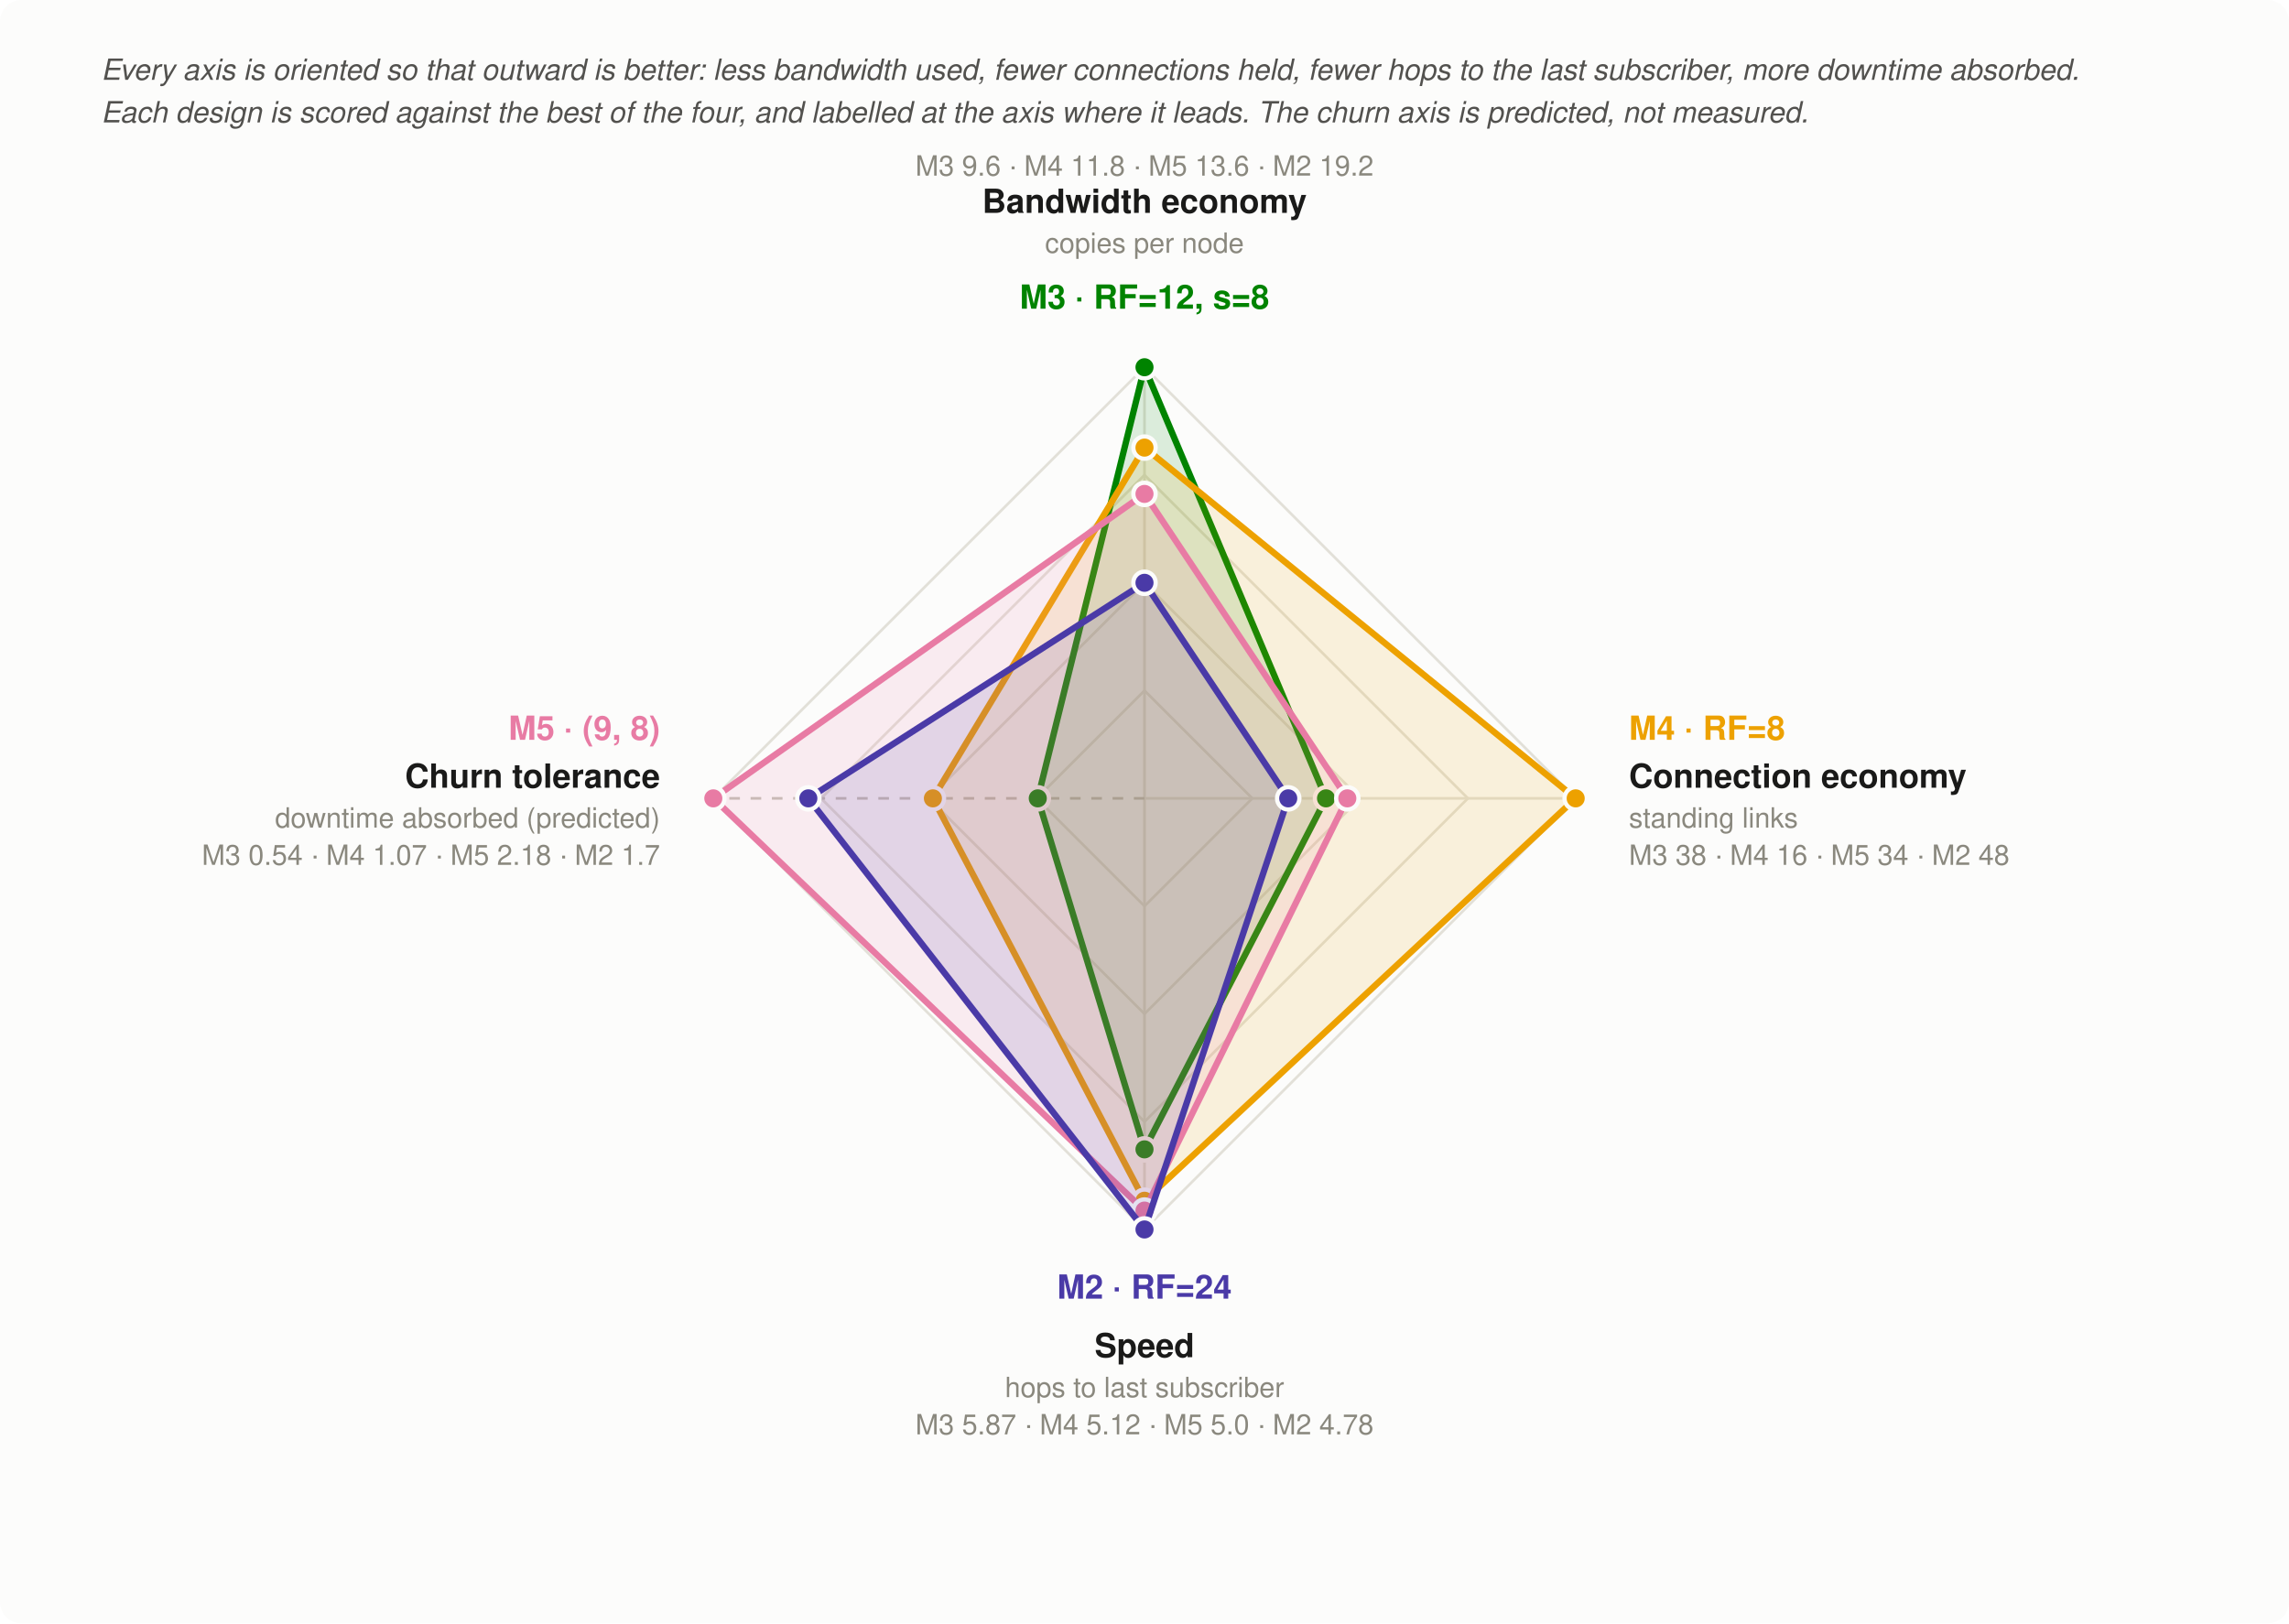
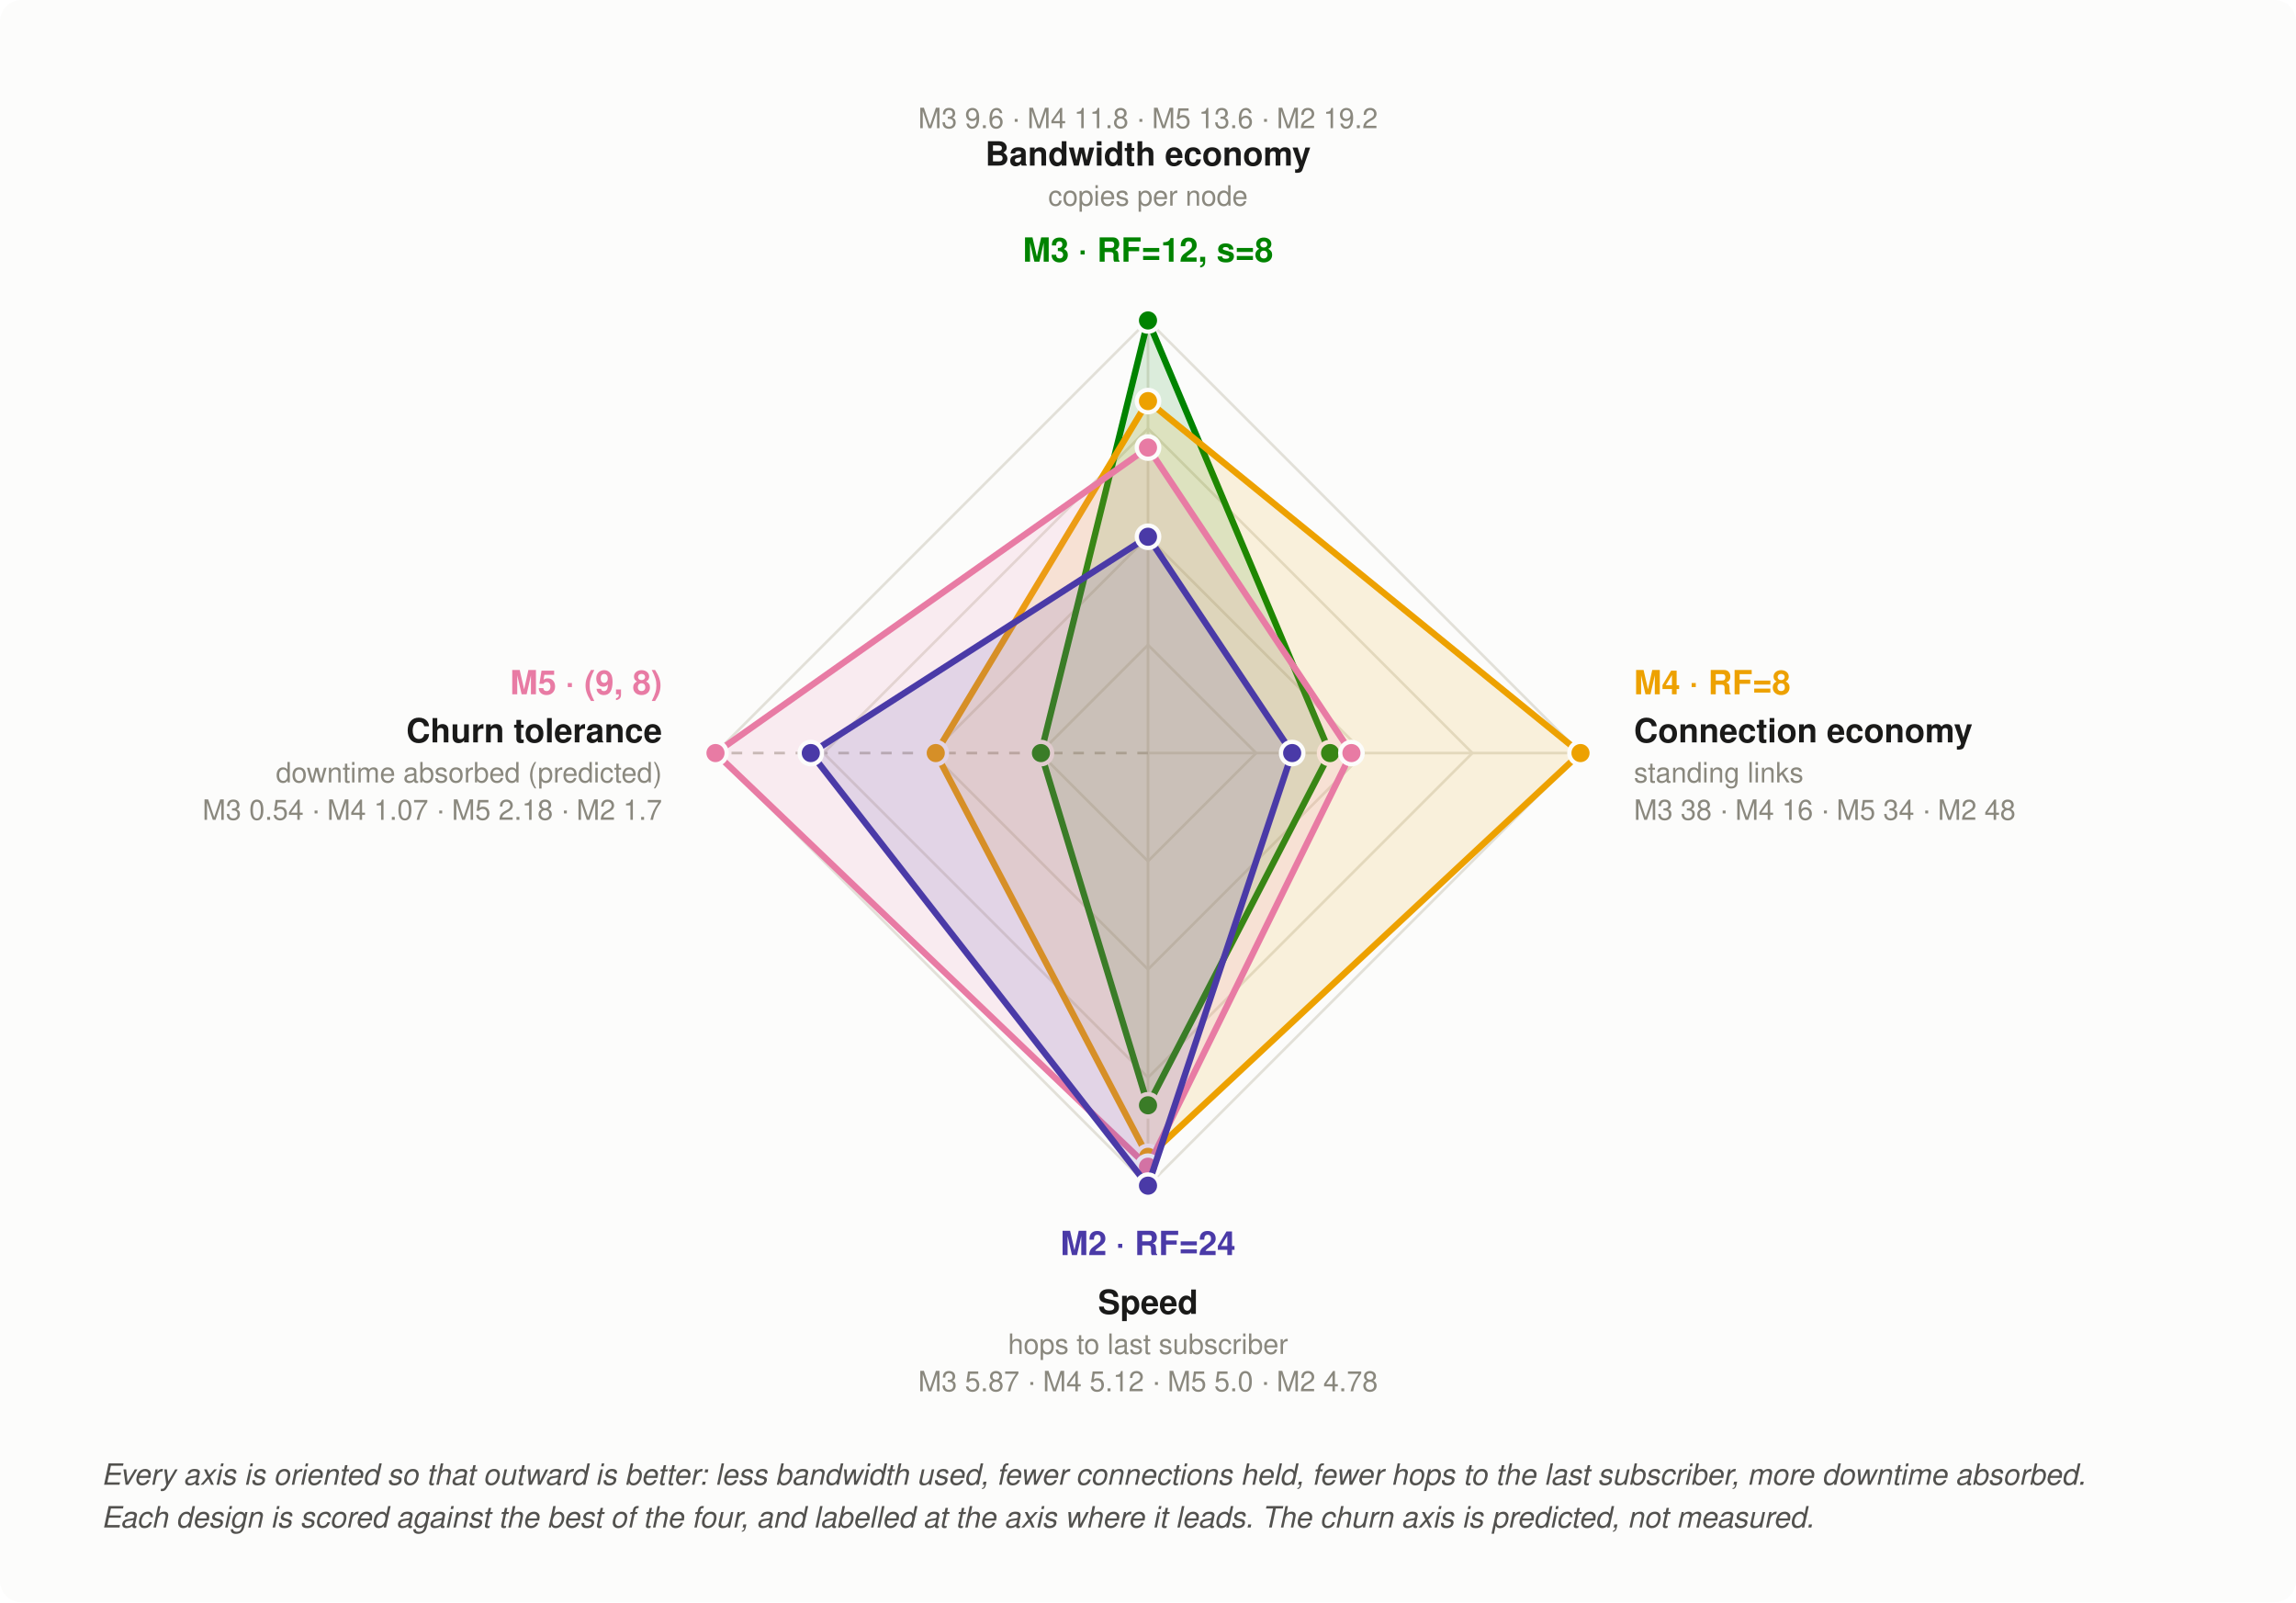
- <svg xmlns="http://www.w3.org/2000/svg" viewBox="0 0 860 610" width="860" height="610" role="img" aria-labelledby="t d">
-   <rect width="860" height="610" rx="8" fill="#fcfcfb" />
-   <text x="38.0" y="30.0" font-size="11" fill="#52514e" font-family="-apple-system,BlinkMacSystemFont,Segoe UI,Helvetica,Arial,sans-serif" font-style="italic">Every axis is oriented so that outward is better: less bandwidth used, fewer connections held, fewer hops to the last subscriber, more downtime absorbed.</text>
-   <text x="38.0" y="46.0" font-size="11" fill="#52514e" font-family="-apple-system,BlinkMacSystemFont,Segoe UI,Helvetica,Arial,sans-serif" font-style="italic">Each design is scored against the best of the four, and labelled at the axis where it leads. The churn axis is predicted, not measured.</text>
-   <polygon points="430.0,259.5 470.5,300.0 430.0,340.5 389.5,300.0" fill="none" stroke="#e2e0d8" stroke-width="1" />
-   <polygon points="430.0,219.0 511.0,300.0 430.0,381.0 349.0,300.0" fill="none" stroke="#e2e0d8" stroke-width="1" />
-   <polygon points="430.0,178.5 551.5,300.0 430.0,421.5 308.5,300.0" fill="none" stroke="#e2e0d8" stroke-width="1" />
-   <polygon points="430.0,138.0 592.0,300.0 430.0,462.0 268.0,300.0" fill="none" stroke="#e2e0d8" stroke-width="1" />
-   <line x1="430.0" y1="300.0" x2="430.0" y2="138.0" stroke="#e2e0d8" stroke-width="1" />
-   <line x1="430.0" y1="300.0" x2="592.0" y2="300.0" stroke="#e2e0d8" stroke-width="1" />
-   <line x1="430.0" y1="300.0" x2="430.0" y2="462.0" stroke="#e2e0d8" stroke-width="1" />
-   <line x1="430.0" y1="300.0" x2="268.0" y2="300.0" stroke="#c4c2b9" stroke-width="1" stroke-dasharray="4 4" />
-   <polygon points="430.0,138.0 498.2,300.0 430.0,431.9 389.9,300.0" fill="#008300" fill-opacity="0.13" stroke="#008300" stroke-width="2.4" stroke-linejoin="round" />
-   <circle cx="430.0" cy="138.0" r="4.2" fill="#008300" stroke="#fcfcfb" stroke-width="1.6" />
-   <circle cx="498.2" cy="300.0" r="4.2" fill="#008300" stroke="#fcfcfb" stroke-width="1.6" />
-   <circle cx="430.0" cy="431.9" r="4.2" fill="#008300" stroke="#fcfcfb" stroke-width="1.6" />
-   <circle cx="389.9" cy="300.0" r="4.2" fill="#008300" stroke="#fcfcfb" stroke-width="1.6" />
-   <polygon points="430.0,168.2 592.0,300.0 430.0,451.2 350.5,300.0" fill="#eda100" fill-opacity="0.13" stroke="#eda100" stroke-width="2.4" stroke-linejoin="round" />
-   <circle cx="430.0" cy="168.2" r="4.2" fill="#eda100" stroke="#fcfcfb" stroke-width="1.6" />
-   <circle cx="592.0" cy="300.0" r="4.2" fill="#eda100" stroke="#fcfcfb" stroke-width="1.6" />
-   <circle cx="430.0" cy="451.2" r="4.2" fill="#eda100" stroke="#fcfcfb" stroke-width="1.6" />
-   <circle cx="350.5" cy="300.0" r="4.2" fill="#eda100" stroke="#fcfcfb" stroke-width="1.6" />
-   <polygon points="430.0,185.6 506.2,300.0 430.0,454.9 268.0,300.0" fill="#e87ba4" fill-opacity="0.13" stroke="#e87ba4" stroke-width="2.4" stroke-linejoin="round" />
-   <circle cx="430.0" cy="185.6" r="4.2" fill="#e87ba4" stroke="#fcfcfb" stroke-width="1.6" />
-   <circle cx="506.2" cy="300.0" r="4.2" fill="#e87ba4" stroke="#fcfcfb" stroke-width="1.6" />
-   <circle cx="430.0" cy="454.9" r="4.2" fill="#e87ba4" stroke="#fcfcfb" stroke-width="1.6" />
-   <circle cx="268.0" cy="300.0" r="4.2" fill="#e87ba4" stroke="#fcfcfb" stroke-width="1.6" />
-   <polygon points="430.0,219.0 484.0,300.0 430.0,462.0 303.7,300.0" fill="#4a3aa7" fill-opacity="0.13" stroke="#4a3aa7" stroke-width="2.4" stroke-linejoin="round" />
-   <circle cx="430.0" cy="219.0" r="4.2" fill="#4a3aa7" stroke="#fcfcfb" stroke-width="1.6" />
-   <circle cx="484.0" cy="300.0" r="4.2" fill="#4a3aa7" stroke="#fcfcfb" stroke-width="1.6" />
-   <circle cx="430.0" cy="462.0" r="4.2" fill="#4a3aa7" stroke="#fcfcfb" stroke-width="1.6" />
-   <circle cx="303.7" cy="300.0" r="4.2" fill="#4a3aa7" stroke="#fcfcfb" stroke-width="1.6" />
-   <text x="430.0" y="116.0" font-size="12.5" fill="#008300" font-family="-apple-system,BlinkMacSystemFont,Segoe UI,Helvetica,Arial,sans-serif" text-anchor="middle" font-weight="650">M3 · RF=12, s=8</text>
-   <text x="430.0" y="80.0" font-size="12.5" fill="#1a1a19" font-family="-apple-system,BlinkMacSystemFont,Segoe UI,Helvetica,Arial,sans-serif" text-anchor="middle" font-weight="600">Bandwidth economy</text>
-   <text x="430.0" y="95.0" font-size="10.5" fill="#8a887e" font-family="-apple-system,BlinkMacSystemFont,Segoe UI,Helvetica,Arial,sans-serif" text-anchor="middle">copies per node</text>
-   <text x="430.0" y="66.0" font-size="10.5" fill="#8a887e" font-family="-apple-system,BlinkMacSystemFont,Segoe UI,Helvetica,Arial,sans-serif" text-anchor="middle">M3 9.6 · M4 11.8 · M5 13.6 · M2 19.2</text>
-   <text x="612.0" y="278.0" font-size="12.5" fill="#eda100" font-family="-apple-system,BlinkMacSystemFont,Segoe UI,Helvetica,Arial,sans-serif" font-weight="650">M4 · RF=8</text>
-   <text x="612.0" y="296.0" font-size="12.5" fill="#1a1a19" font-family="-apple-system,BlinkMacSystemFont,Segoe UI,Helvetica,Arial,sans-serif" font-weight="600">Connection economy</text>
-   <text x="612.0" y="311.0" font-size="10.5" fill="#8a887e" font-family="-apple-system,BlinkMacSystemFont,Segoe UI,Helvetica,Arial,sans-serif">standing links</text>
-   <text x="612.0" y="325.0" font-size="10.5" fill="#8a887e" font-family="-apple-system,BlinkMacSystemFont,Segoe UI,Helvetica,Arial,sans-serif">M3 38 · M4 16 · M5 34 · M2 48</text>
-   <text x="430.0" y="488.0" font-size="12.5" fill="#4a3aa7" font-family="-apple-system,BlinkMacSystemFont,Segoe UI,Helvetica,Arial,sans-serif" text-anchor="middle" font-weight="650">M2 · RF=24</text>
-   <text x="430.0" y="510.0" font-size="12.5" fill="#1a1a19" font-family="-apple-system,BlinkMacSystemFont,Segoe UI,Helvetica,Arial,sans-serif" text-anchor="middle" font-weight="600">Speed</text>
-   <text x="430.0" y="525.0" font-size="10.5" fill="#8a887e" font-family="-apple-system,BlinkMacSystemFont,Segoe UI,Helvetica,Arial,sans-serif" text-anchor="middle">hops to last subscriber</text>
-   <text x="430.0" y="539.0" font-size="10.5" fill="#8a887e" font-family="-apple-system,BlinkMacSystemFont,Segoe UI,Helvetica,Arial,sans-serif" text-anchor="middle">M3 5.87 · M4 5.12 · M5 5.0 · M2 4.78</text>
-   <text x="248.0" y="278.0" font-size="12.5" fill="#e87ba4" font-family="-apple-system,BlinkMacSystemFont,Segoe UI,Helvetica,Arial,sans-serif" text-anchor="end" font-weight="650">M5 · (9, 8)</text>
-   <text x="248.0" y="296.0" font-size="12.5" fill="#1a1a19" font-family="-apple-system,BlinkMacSystemFont,Segoe UI,Helvetica,Arial,sans-serif" text-anchor="end" font-weight="600">Churn tolerance</text>
-   <text x="248.0" y="311.0" font-size="10.5" fill="#8a887e" font-family="-apple-system,BlinkMacSystemFont,Segoe UI,Helvetica,Arial,sans-serif" text-anchor="end">downtime absorbed (predicted)</text>
-   <text x="248.0" y="325.0" font-size="10.5" fill="#8a887e" font-family="-apple-system,BlinkMacSystemFont,Segoe UI,Helvetica,Arial,sans-serif" text-anchor="end">M3 0.54 · M4 1.07 · M5 2.18 · M2 1.7</text>
+ <svg xmlns="http://www.w3.org/2000/svg" viewBox="0 0 860 600" width="860" height="600" role="img" aria-labelledby="t d">
+   <rect width="860" height="600" rx="8" fill="#fcfcfb" />
+   <polygon points="430.0,241.5 470.5,282.0 430.0,322.5 389.5,282.0" fill="none" stroke="#e2e0d8" stroke-width="1" />
+   <polygon points="430.0,201.0 511.0,282.0 430.0,363.0 349.0,282.0" fill="none" stroke="#e2e0d8" stroke-width="1" />
+   <polygon points="430.0,160.5 551.5,282.0 430.0,403.5 308.5,282.0" fill="none" stroke="#e2e0d8" stroke-width="1" />
+   <polygon points="430.0,120.0 592.0,282.0 430.0,444.0 268.0,282.0" fill="none" stroke="#e2e0d8" stroke-width="1" />
+   <line x1="430.0" y1="282.0" x2="430.0" y2="120.0" stroke="#e2e0d8" stroke-width="1" />
+   <line x1="430.0" y1="282.0" x2="592.0" y2="282.0" stroke="#e2e0d8" stroke-width="1" />
+   <line x1="430.0" y1="282.0" x2="430.0" y2="444.0" stroke="#e2e0d8" stroke-width="1" />
+   <line x1="430.0" y1="282.0" x2="268.0" y2="282.0" stroke="#c4c2b9" stroke-width="1" stroke-dasharray="4 4" />
+   <polygon points="430.0,120.0 498.2,282.0 430.0,413.9 389.9,282.0" fill="#008300" fill-opacity="0.13" stroke="#008300" stroke-width="2.4" stroke-linejoin="round" />
+   <circle cx="430.0" cy="120.0" r="4.2" fill="#008300" stroke="#fcfcfb" stroke-width="1.6" />
+   <circle cx="498.2" cy="282.0" r="4.2" fill="#008300" stroke="#fcfcfb" stroke-width="1.6" />
+   <circle cx="430.0" cy="413.9" r="4.2" fill="#008300" stroke="#fcfcfb" stroke-width="1.6" />
+   <circle cx="389.9" cy="282.0" r="4.2" fill="#008300" stroke="#fcfcfb" stroke-width="1.6" />
+   <polygon points="430.0,150.2 592.0,282.0 430.0,433.2 350.5,282.0" fill="#eda100" fill-opacity="0.13" stroke="#eda100" stroke-width="2.4" stroke-linejoin="round" />
+   <circle cx="430.0" cy="150.2" r="4.2" fill="#eda100" stroke="#fcfcfb" stroke-width="1.6" />
+   <circle cx="592.0" cy="282.0" r="4.2" fill="#eda100" stroke="#fcfcfb" stroke-width="1.6" />
+   <circle cx="430.0" cy="433.2" r="4.2" fill="#eda100" stroke="#fcfcfb" stroke-width="1.6" />
+   <circle cx="350.5" cy="282.0" r="4.2" fill="#eda100" stroke="#fcfcfb" stroke-width="1.6" />
+   <polygon points="430.0,167.6 506.2,282.0 430.0,436.9 268.0,282.0" fill="#e87ba4" fill-opacity="0.13" stroke="#e87ba4" stroke-width="2.4" stroke-linejoin="round" />
+   <circle cx="430.0" cy="167.6" r="4.2" fill="#e87ba4" stroke="#fcfcfb" stroke-width="1.6" />
+   <circle cx="506.2" cy="282.0" r="4.2" fill="#e87ba4" stroke="#fcfcfb" stroke-width="1.6" />
+   <circle cx="430.0" cy="436.9" r="4.2" fill="#e87ba4" stroke="#fcfcfb" stroke-width="1.6" />
+   <circle cx="268.0" cy="282.0" r="4.2" fill="#e87ba4" stroke="#fcfcfb" stroke-width="1.6" />
+   <polygon points="430.0,201.0 484.0,282.0 430.0,444.0 303.7,282.0" fill="#4a3aa7" fill-opacity="0.13" stroke="#4a3aa7" stroke-width="2.4" stroke-linejoin="round" />
+   <circle cx="430.0" cy="201.0" r="4.2" fill="#4a3aa7" stroke="#fcfcfb" stroke-width="1.6" />
+   <circle cx="484.0" cy="282.0" r="4.2" fill="#4a3aa7" stroke="#fcfcfb" stroke-width="1.6" />
+   <circle cx="430.0" cy="444.0" r="4.2" fill="#4a3aa7" stroke="#fcfcfb" stroke-width="1.6" />
+   <circle cx="303.7" cy="282.0" r="4.2" fill="#4a3aa7" stroke="#fcfcfb" stroke-width="1.6" />
+   <text x="430.0" y="98.0" font-size="12.5" fill="#008300" font-family="-apple-system,BlinkMacSystemFont,Segoe UI,Helvetica,Arial,sans-serif" text-anchor="middle" font-weight="650">M3 · RF=12, s=8</text>
+   <text x="430.0" y="62.0" font-size="12.5" fill="#1a1a19" font-family="-apple-system,BlinkMacSystemFont,Segoe UI,Helvetica,Arial,sans-serif" text-anchor="middle" font-weight="600">Bandwidth economy</text>
+   <text x="430.0" y="77.0" font-size="10.5" fill="#8a887e" font-family="-apple-system,BlinkMacSystemFont,Segoe UI,Helvetica,Arial,sans-serif" text-anchor="middle">copies per node</text>
+   <text x="430.0" y="48.0" font-size="10.5" fill="#8a887e" font-family="-apple-system,BlinkMacSystemFont,Segoe UI,Helvetica,Arial,sans-serif" text-anchor="middle">M3 9.6 · M4 11.8 · M5 13.6 · M2 19.2</text>
+   <text x="612.0" y="260.0" font-size="12.5" fill="#eda100" font-family="-apple-system,BlinkMacSystemFont,Segoe UI,Helvetica,Arial,sans-serif" font-weight="650">M4 · RF=8</text>
+   <text x="612.0" y="278.0" font-size="12.5" fill="#1a1a19" font-family="-apple-system,BlinkMacSystemFont,Segoe UI,Helvetica,Arial,sans-serif" font-weight="600">Connection economy</text>
+   <text x="612.0" y="293.0" font-size="10.5" fill="#8a887e" font-family="-apple-system,BlinkMacSystemFont,Segoe UI,Helvetica,Arial,sans-serif">standing links</text>
+   <text x="612.0" y="307.0" font-size="10.5" fill="#8a887e" font-family="-apple-system,BlinkMacSystemFont,Segoe UI,Helvetica,Arial,sans-serif">M3 38 · M4 16 · M5 34 · M2 48</text>
+   <text x="430.0" y="470.0" font-size="12.5" fill="#4a3aa7" font-family="-apple-system,BlinkMacSystemFont,Segoe UI,Helvetica,Arial,sans-serif" text-anchor="middle" font-weight="650">M2 · RF=24</text>
+   <text x="430.0" y="492.0" font-size="12.5" fill="#1a1a19" font-family="-apple-system,BlinkMacSystemFont,Segoe UI,Helvetica,Arial,sans-serif" text-anchor="middle" font-weight="600">Speed</text>
+   <text x="430.0" y="507.0" font-size="10.5" fill="#8a887e" font-family="-apple-system,BlinkMacSystemFont,Segoe UI,Helvetica,Arial,sans-serif" text-anchor="middle">hops to last subscriber</text>
+   <text x="430.0" y="521.0" font-size="10.5" fill="#8a887e" font-family="-apple-system,BlinkMacSystemFont,Segoe UI,Helvetica,Arial,sans-serif" text-anchor="middle">M3 5.87 · M4 5.12 · M5 5.0 · M2 4.78</text>
+   <text x="248.0" y="260.0" font-size="12.5" fill="#e87ba4" font-family="-apple-system,BlinkMacSystemFont,Segoe UI,Helvetica,Arial,sans-serif" text-anchor="end" font-weight="650">M5 · (9, 8)</text>
+   <text x="248.0" y="278.0" font-size="12.5" fill="#1a1a19" font-family="-apple-system,BlinkMacSystemFont,Segoe UI,Helvetica,Arial,sans-serif" text-anchor="end" font-weight="600">Churn tolerance</text>
+   <text x="248.0" y="293.0" font-size="10.5" fill="#8a887e" font-family="-apple-system,BlinkMacSystemFont,Segoe UI,Helvetica,Arial,sans-serif" text-anchor="end">downtime absorbed (predicted)</text>
+   <text x="248.0" y="307.0" font-size="10.5" fill="#8a887e" font-family="-apple-system,BlinkMacSystemFont,Segoe UI,Helvetica,Arial,sans-serif" text-anchor="end">M3 0.54 · M4 1.07 · M5 2.18 · M2 1.7</text>
+   <text x="38.0" y="556.0" font-size="11" fill="#52514e" font-family="-apple-system,BlinkMacSystemFont,Segoe UI,Helvetica,Arial,sans-serif" font-style="italic">Every axis is oriented so that outward is better: less bandwidth used, fewer connections held, fewer hops to the last subscriber, more downtime absorbed.</text>
+   <text x="38.0" y="572.0" font-size="11" fill="#52514e" font-family="-apple-system,BlinkMacSystemFont,Segoe UI,Helvetica,Arial,sans-serif" font-style="italic">Each design is scored against the best of the four, and labelled at the axis where it leads. The churn axis is predicted, not measured.</text>
</svg>
